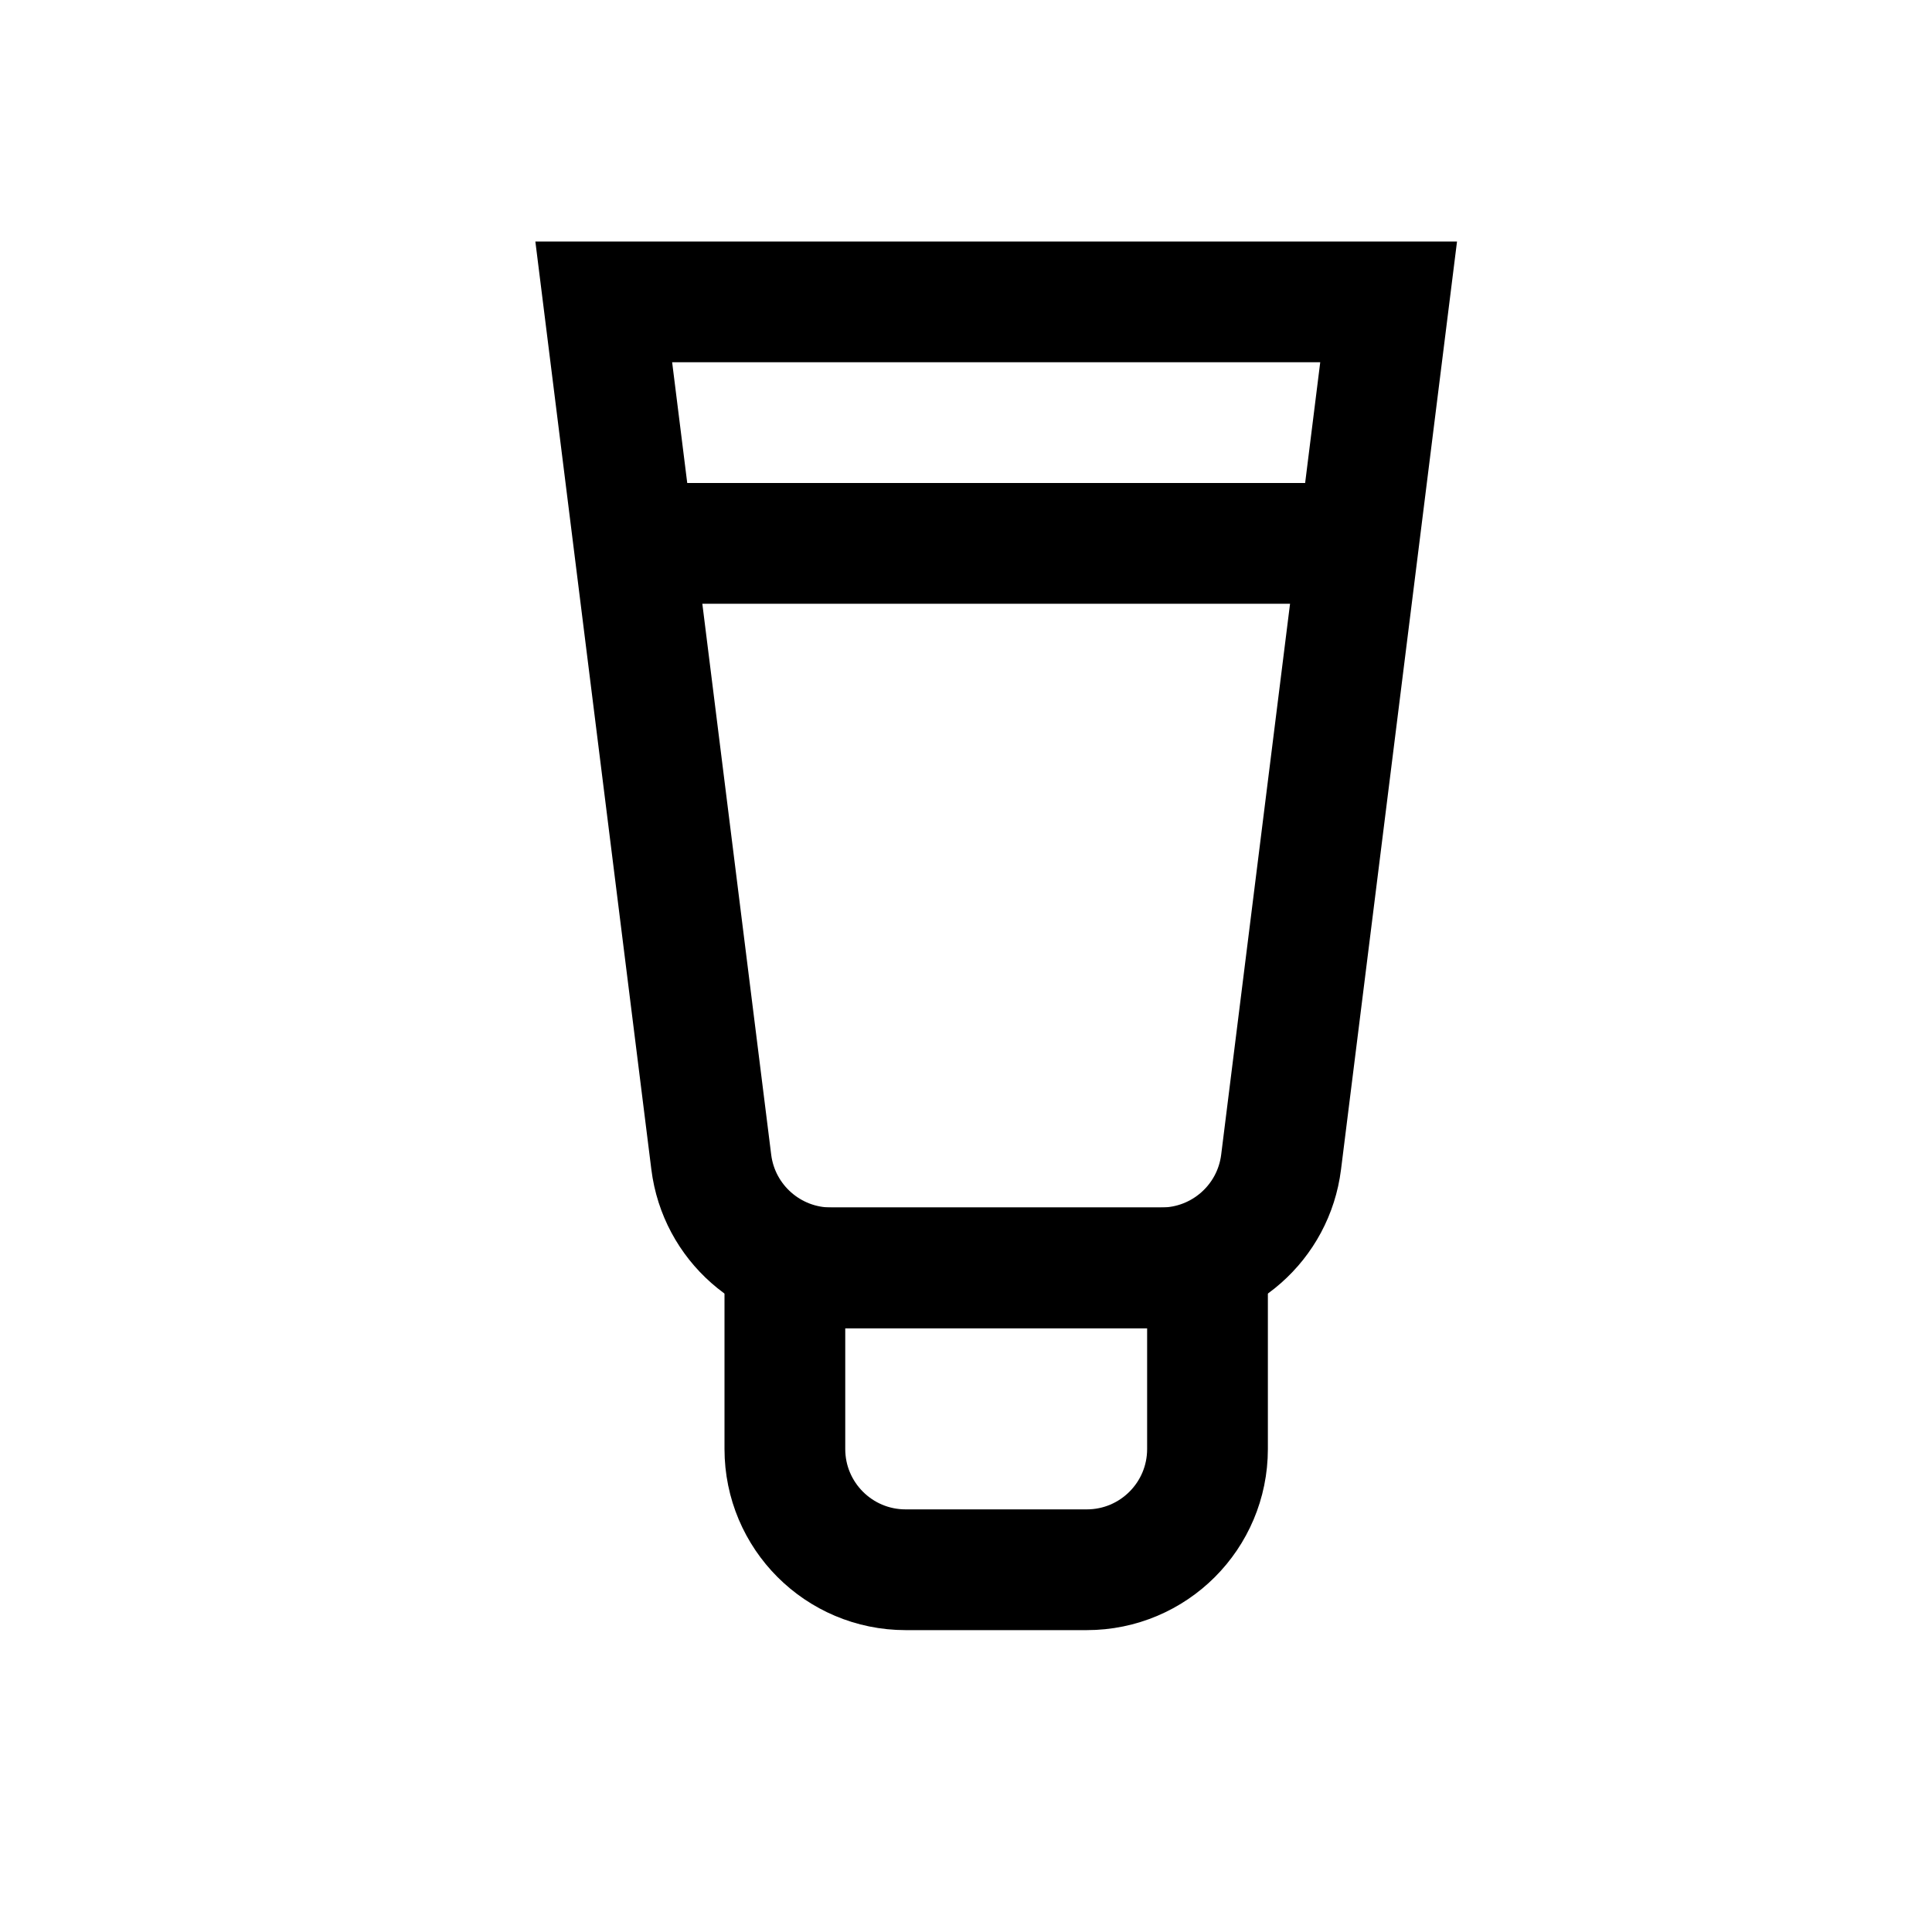
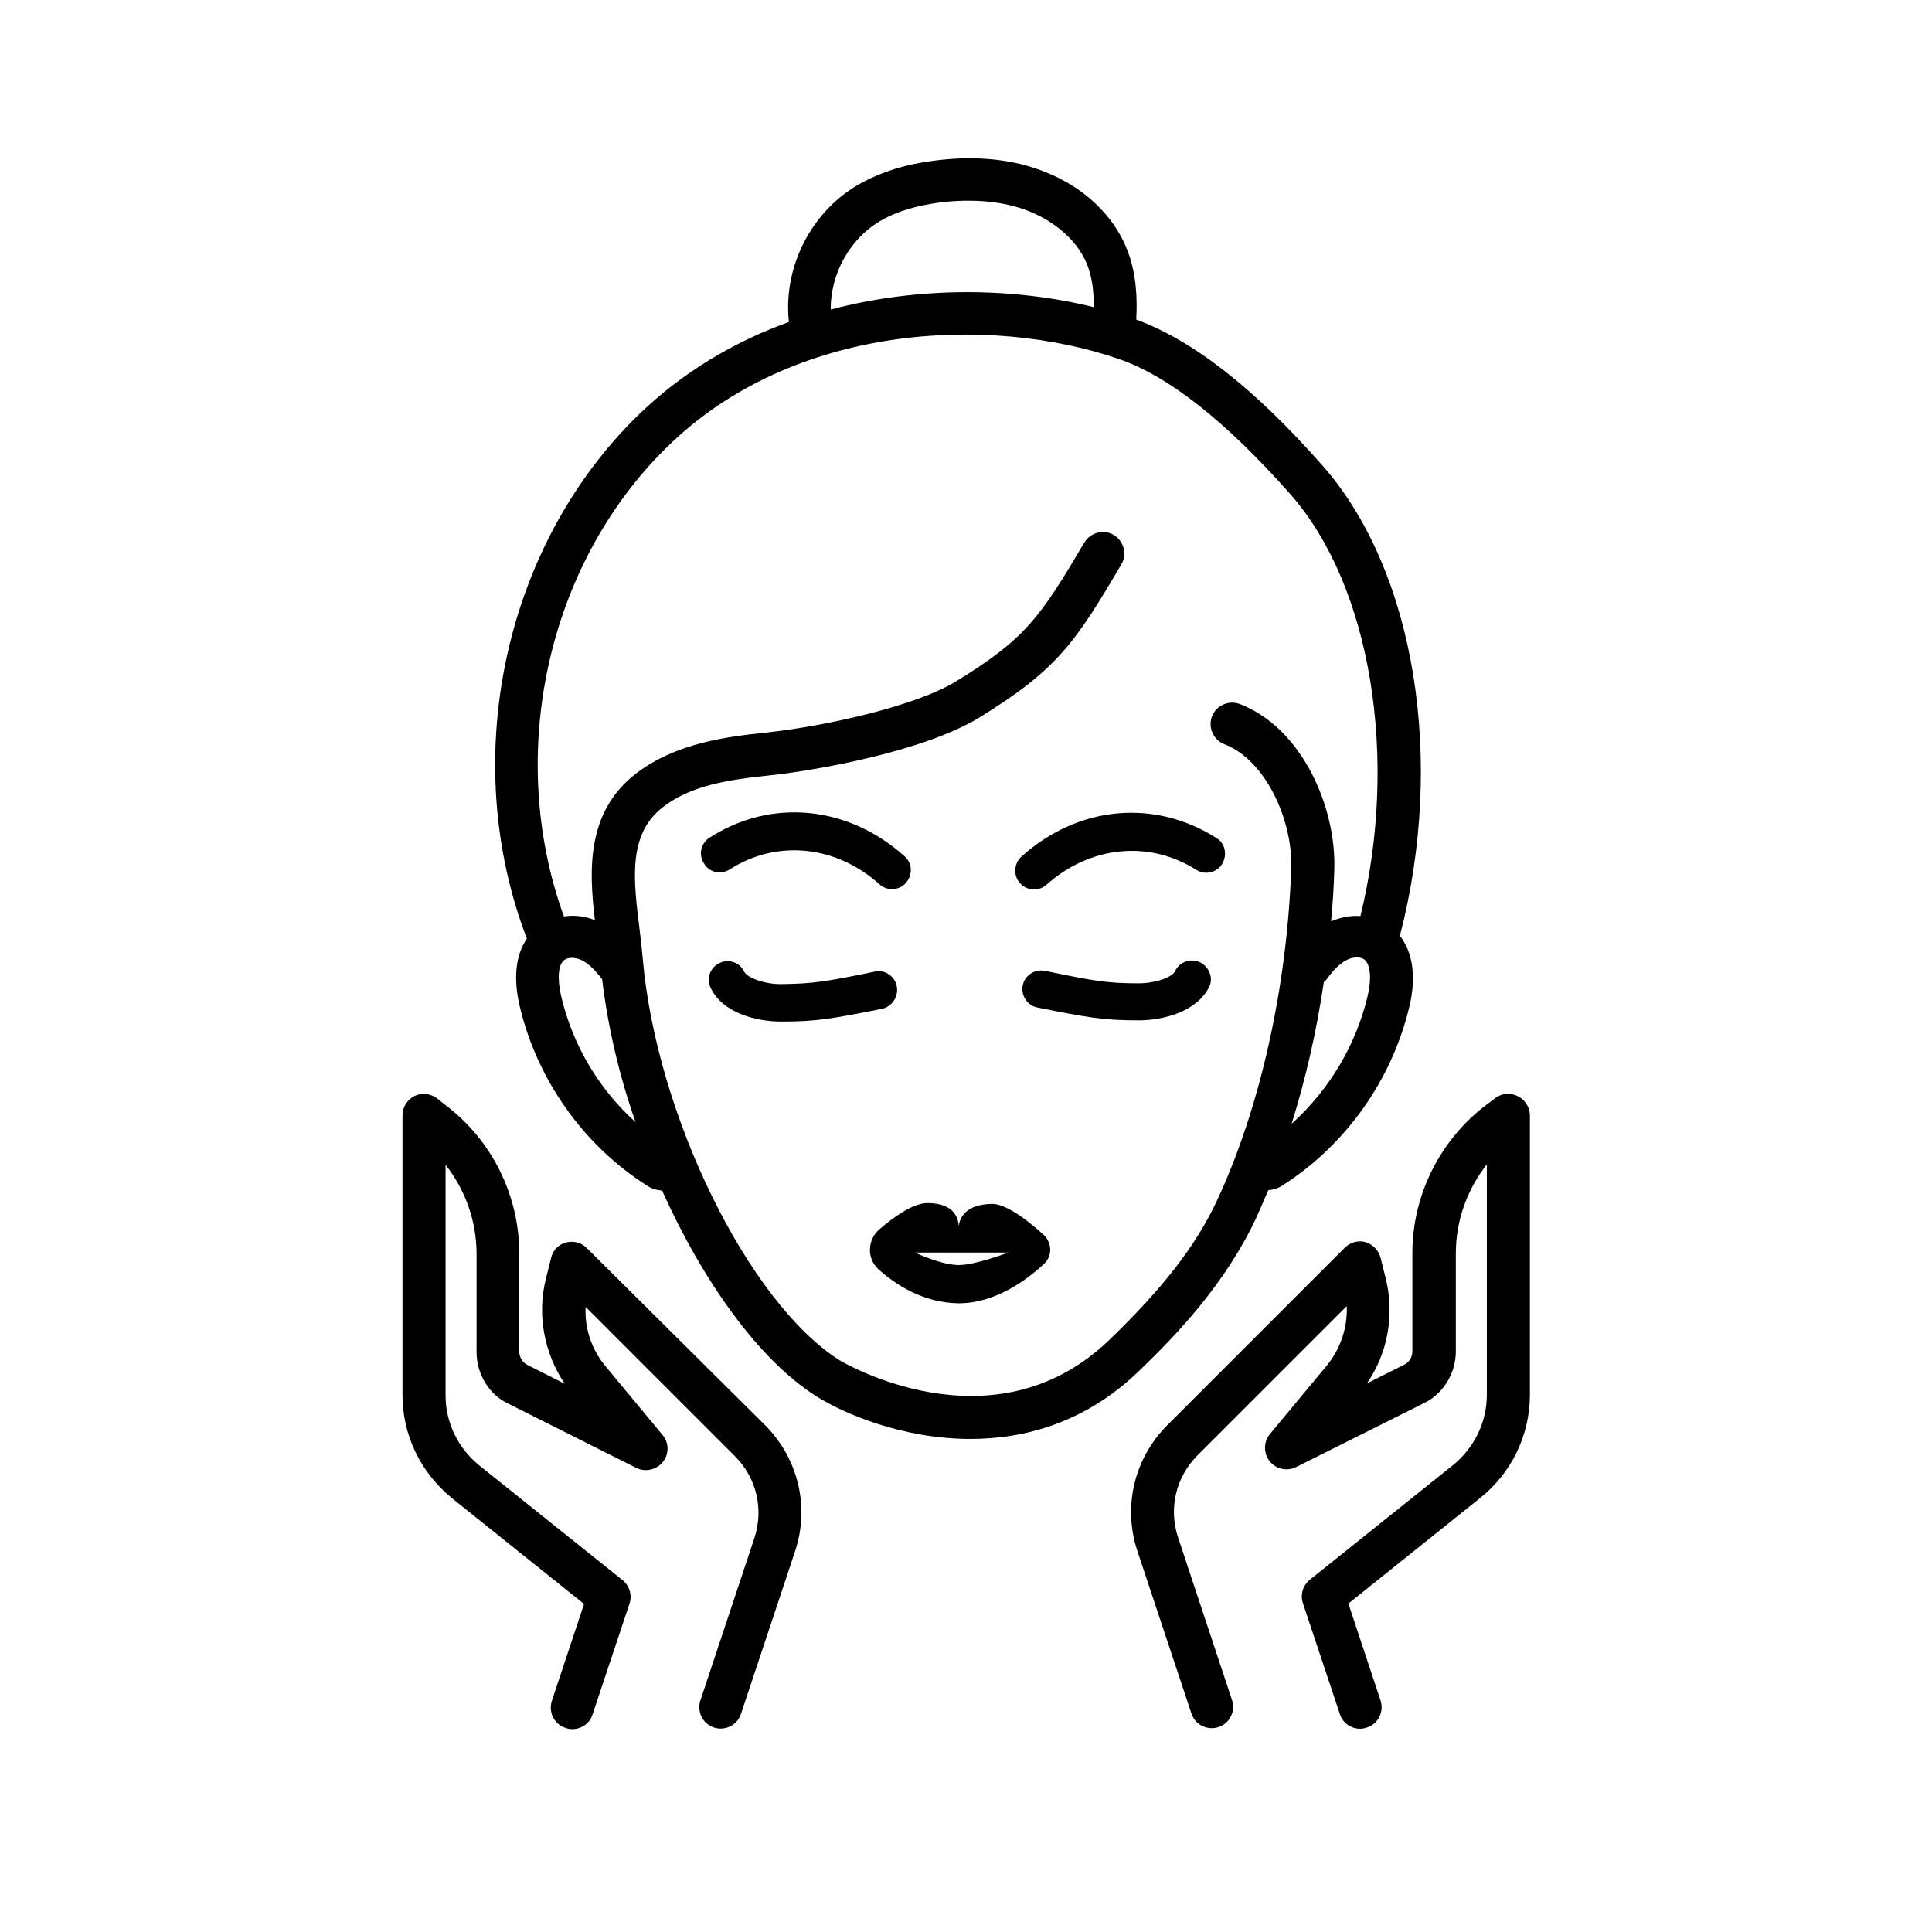
- <svg xmlns="http://www.w3.org/2000/svg" width="32" height="32" viewBox="0 0 32 32" fill="none">
-   <path d="M20 24C20 25.105 19.105 26 18 26L15 26C13.895 26 13 25.105 13 24L13 21L20 21L20 24Z" stroke="black" stroke-width="2" stroke-linecap="round" />
-   <path d="M21.219 19.248C21.094 20.249 20.243 21 19.234 21L13.766 21C12.757 21 11.906 20.249 11.781 19.248L10 5L23 5L21.219 19.248Z" stroke="black" stroke-width="2" stroke-linecap="round" />
-   <path d="M11 9L22 9" stroke="black" stroke-width="2" stroke-linecap="round" />
+ <svg xmlns="http://www.w3.org/2000/svg" width="24" height="24" viewBox="0 0 24 24" fill="black">
+   <path d="M9.065 10.8C9.65 10.425 10.385 10.5 10.925 10.985C10.97 11.025 11.025 11.045 11.08 11.045C11.145 11.045 11.21 11.02 11.255 10.965C11.34 10.87 11.335 10.72 11.235 10.635C10.53 10.005 9.58 9.915 8.815 10.405C8.705 10.475 8.675 10.62 8.745 10.725C8.81 10.84 8.955 10.87 9.065 10.8Z" />
+   <path d="M15.11 10.41C14.34 9.92 13.39 10.01 12.69 10.64C12.595 10.725 12.585 10.875 12.67 10.97C12.715 11.02 12.78 11.05 12.845 11.05C12.9 11.05 12.955 11.03 13 10.99C13.545 10.505 14.275 10.435 14.86 10.805C14.97 10.875 15.115 10.84 15.18 10.735C15.25 10.62 15.22 10.475 15.11 10.41Z" />
+   <path d="M11.14 12.25C11.115 12.125 10.99 12.04 10.865 12.07C10.26 12.195 10.1 12.22 9.7 12.225C9.5 12.225 9.285 12.15 9.245 12.07C9.19 11.955 9.05 11.905 8.935 11.965C8.82 12.02 8.77 12.16 8.83 12.275C8.98 12.585 9.395 12.69 9.705 12.69H9.71C10.15 12.69 10.335 12.655 10.965 12.53C11.085 12.5 11.165 12.375 11.14 12.25Z" />
+   <path d="M14.91 11.955C14.795 11.9 14.655 11.945 14.6 12.06C14.56 12.145 14.345 12.215 14.145 12.215C13.745 12.215 13.59 12.185 12.98 12.06C12.855 12.035 12.73 12.115 12.705 12.24C12.68 12.365 12.76 12.49 12.885 12.515C13.515 12.64 13.7 12.675 14.14 12.675H14.145C14.455 12.675 14.87 12.565 15.02 12.26C15.075 12.155 15.025 12.015 14.91 11.955Z" />
+   <path d="M12.325 14.955C11.98 14.96 11.92 15.145 11.91 15.23C11.905 15.145 11.865 14.945 11.52 14.945C11.345 14.945 11.105 15.115 10.925 15.27C10.775 15.4 10.765 15.63 10.91 15.765C11.12 15.955 11.465 16.185 11.91 16.19C12.365 16.19 12.755 15.9 12.97 15.7C13.075 15.6 13.07 15.44 12.965 15.34C12.785 15.175 12.505 14.955 12.325 14.955ZM11.91 15.715C11.695 15.715 11.365 15.56 11.365 15.56H12.53C12.53 15.555 12.125 15.715 11.91 15.715Z" />
+   <path d="M15.605 15.13C15.655 15.02 15.705 14.9 15.755 14.785C15.815 14.78 15.87 14.765 15.925 14.73C16.72 14.225 17.295 13.41 17.51 12.495C17.595 12.13 17.55 11.83 17.39 11.625C17.96 9.43 17.575 7.085 16.43 5.785C15.58 4.82 14.82 4.23 14.115 3.97C14.13 3.695 14.115 3.395 14.005 3.11C13.84 2.68 13.465 2.325 12.98 2.135C12.58 1.975 12.12 1.93 11.61 1.995C11.255 2.04 10.965 2.13 10.715 2.265C10.085 2.6 9.725 3.31 9.8 4C9.12 4.245 8.475 4.625 7.925 5.16C6.25 6.795 5.695 9.445 6.545 11.66C6.405 11.865 6.375 12.15 6.455 12.495C6.67 13.41 7.245 14.225 8.04 14.73C8.1 14.77 8.165 14.785 8.225 14.79C8.735 15.925 9.43 16.895 10.14 17.345C10.48 17.56 11.215 17.875 12.055 17.875C12.735 17.875 13.485 17.67 14.145 17.035C14.625 16.575 15.225 15.94 15.605 15.13ZM16.99 12.37C16.845 12.985 16.51 13.54 16.045 13.96C16.22 13.4 16.355 12.81 16.445 12.2C16.455 12.19 16.47 12.18 16.48 12.165C16.57 12.04 16.655 11.96 16.74 11.92C16.815 11.885 16.905 11.885 16.95 11.92C17.025 11.985 17.04 12.155 16.99 12.37ZM10.97 2.725C11.16 2.62 11.39 2.555 11.675 2.515C12.09 2.465 12.475 2.5 12.785 2.625C13.125 2.76 13.4 3.01 13.51 3.3C13.57 3.46 13.59 3.635 13.585 3.815C12.61 3.575 11.44 3.55 10.32 3.845C10.315 3.395 10.565 2.945 10.97 2.725ZM6.97 12.37C6.92 12.15 6.935 11.98 7.01 11.925C7.055 11.89 7.145 11.89 7.22 11.925C7.305 11.965 7.39 12.045 7.48 12.165C7.55 12.75 7.69 13.355 7.895 13.94C7.435 13.525 7.11 12.975 6.97 12.37ZM13.775 16.65C12.325 18.04 10.44 16.905 10.425 16.895C9.295 16.175 8.155 13.85 7.985 11.915C7.975 11.795 7.96 11.67 7.945 11.545C7.87 10.94 7.795 10.37 8.23 10.03C8.58 9.755 9.05 9.685 9.58 9.63C10.175 9.565 11.475 9.33 12.155 8.92C13.125 8.325 13.355 7.99 13.93 7.01C14.005 6.885 13.96 6.72 13.835 6.645C13.71 6.57 13.545 6.615 13.47 6.74C12.92 7.67 12.74 7.935 11.875 8.465C11.385 8.765 10.295 9.015 9.52 9.1C9.045 9.15 8.4 9.225 7.9 9.61C7.285 10.085 7.315 10.805 7.39 11.43C7.265 11.38 7.13 11.365 7.005 11.385C6.28 9.38 6.79 7.01 8.295 5.545C9.855 4.02 12.285 3.91 13.885 4.455C14.51 4.665 15.23 5.235 16.03 6.14C17.03 7.275 17.38 9.41 16.9 11.38C16.78 11.37 16.655 11.395 16.535 11.445C16.555 11.23 16.57 11.015 16.575 10.8C16.6 10.02 16.17 9.04 15.4 8.745C15.265 8.695 15.11 8.76 15.055 8.9C15.005 9.035 15.07 9.19 15.21 9.245C15.73 9.445 16.06 10.2 16.04 10.785C15.99 12.255 15.655 13.765 15.115 14.92C14.855 15.475 14.44 16.01 13.775 16.65Z" />
+   <path d="M18.85 13.615C18.76 13.57 18.65 13.58 18.57 13.645L18.47 13.72C17.89 14.155 17.545 14.845 17.545 15.565V16.785C17.545 16.86 17.505 16.925 17.44 16.955L16.98 17.185C17.24 16.81 17.325 16.335 17.215 15.885L17.15 15.625C17.125 15.53 17.055 15.46 16.965 15.43C16.875 15.405 16.775 15.43 16.705 15.5L14.5 17.705C14.09 18.115 13.945 18.715 14.13 19.27L14.8 21.285C14.845 21.425 14.995 21.5 15.135 21.455C15.275 21.41 15.35 21.26 15.305 21.12L14.635 19.1C14.515 18.74 14.605 18.35 14.875 18.08L16.73 16.225C16.74 16.49 16.655 16.75 16.485 16.96L15.775 17.815C15.695 17.91 15.695 18.05 15.77 18.15C15.85 18.25 15.985 18.28 16.1 18.225L17.68 17.435C17.925 17.32 18.085 17.065 18.085 16.785V15.565C18.085 15.165 18.225 14.775 18.47 14.465V17.33C18.47 17.665 18.315 17.985 18.05 18.2L16.27 19.625C16.185 19.695 16.15 19.81 16.185 19.915L16.645 21.295C16.68 21.405 16.785 21.475 16.895 21.475C16.925 21.475 16.95 21.47 16.98 21.46C17.12 21.415 17.195 21.265 17.15 21.125L16.75 19.92L18.385 18.61C18.78 18.295 19.005 17.825 19.005 17.325V13.85C19 13.75 18.945 13.66 18.85 13.615Z" />
+   <path d="M7.29 15.505C7.22 15.435 7.125 15.41 7.03 15.435C6.935 15.46 6.865 15.535 6.845 15.63L6.78 15.89C6.67 16.335 6.76 16.81 7.015 17.19L6.55 16.955C6.49 16.925 6.45 16.86 6.45 16.785V15.565C6.45 14.845 6.105 14.155 5.53 13.725L5.43 13.645C5.35 13.585 5.24 13.57 5.15 13.615C5.06 13.66 5 13.75 5 13.855V17.33C5 17.83 5.225 18.295 5.62 18.615L7.255 19.925L6.855 21.13C6.81 21.27 6.885 21.42 7.025 21.465C7.055 21.475 7.08 21.48 7.11 21.48C7.22 21.48 7.325 21.41 7.36 21.3L7.82 19.92C7.855 19.815 7.82 19.7 7.735 19.63L5.955 18.205C5.69 17.99 5.535 17.675 5.535 17.335V14.47C5.78 14.78 5.92 15.17 5.92 15.575V16.795C5.92 17.075 6.08 17.33 6.32 17.44L7.905 18.235C8.015 18.29 8.155 18.26 8.235 18.16C8.315 18.06 8.31 17.92 8.23 17.825L7.52 16.97C7.35 16.765 7.26 16.5 7.275 16.235L9.13 18.09C9.4 18.36 9.49 18.75 9.37 19.11L8.7 21.125C8.655 21.265 8.73 21.415 8.87 21.46C9.01 21.505 9.16 21.43 9.205 21.29L9.875 19.275C10.06 18.725 9.92 18.125 9.51 17.71L7.29 15.505Z" />
</svg>
